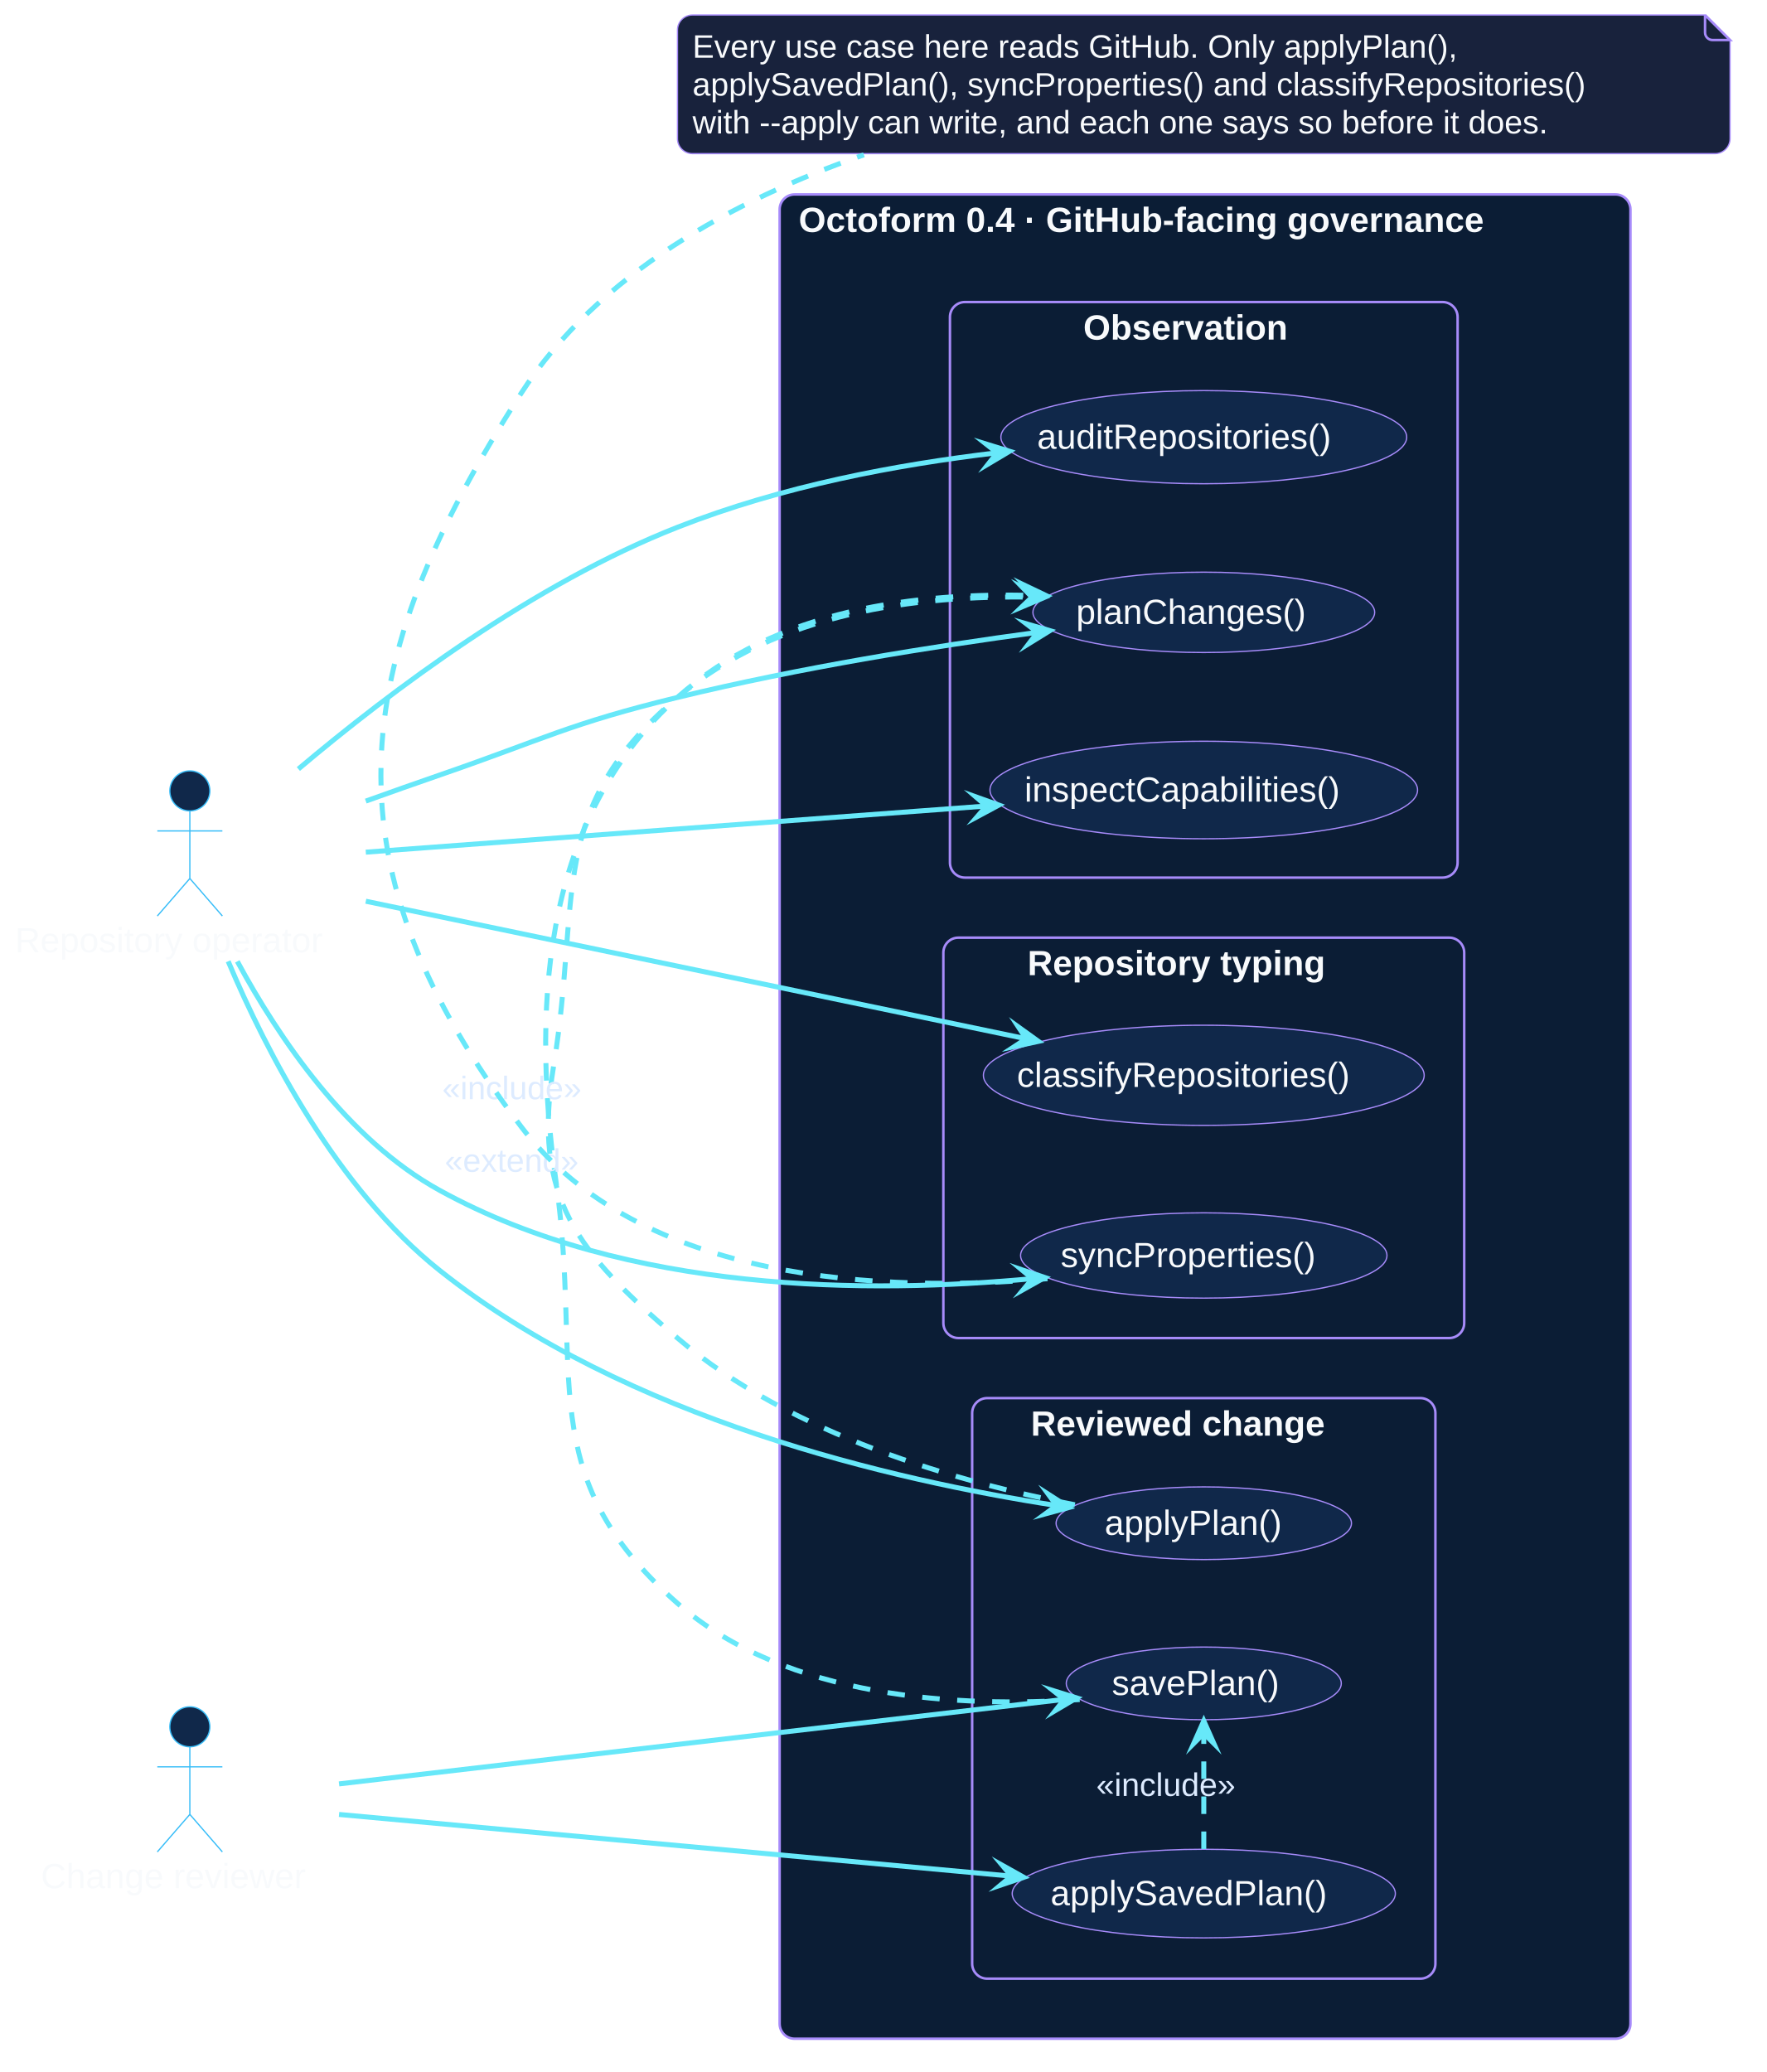
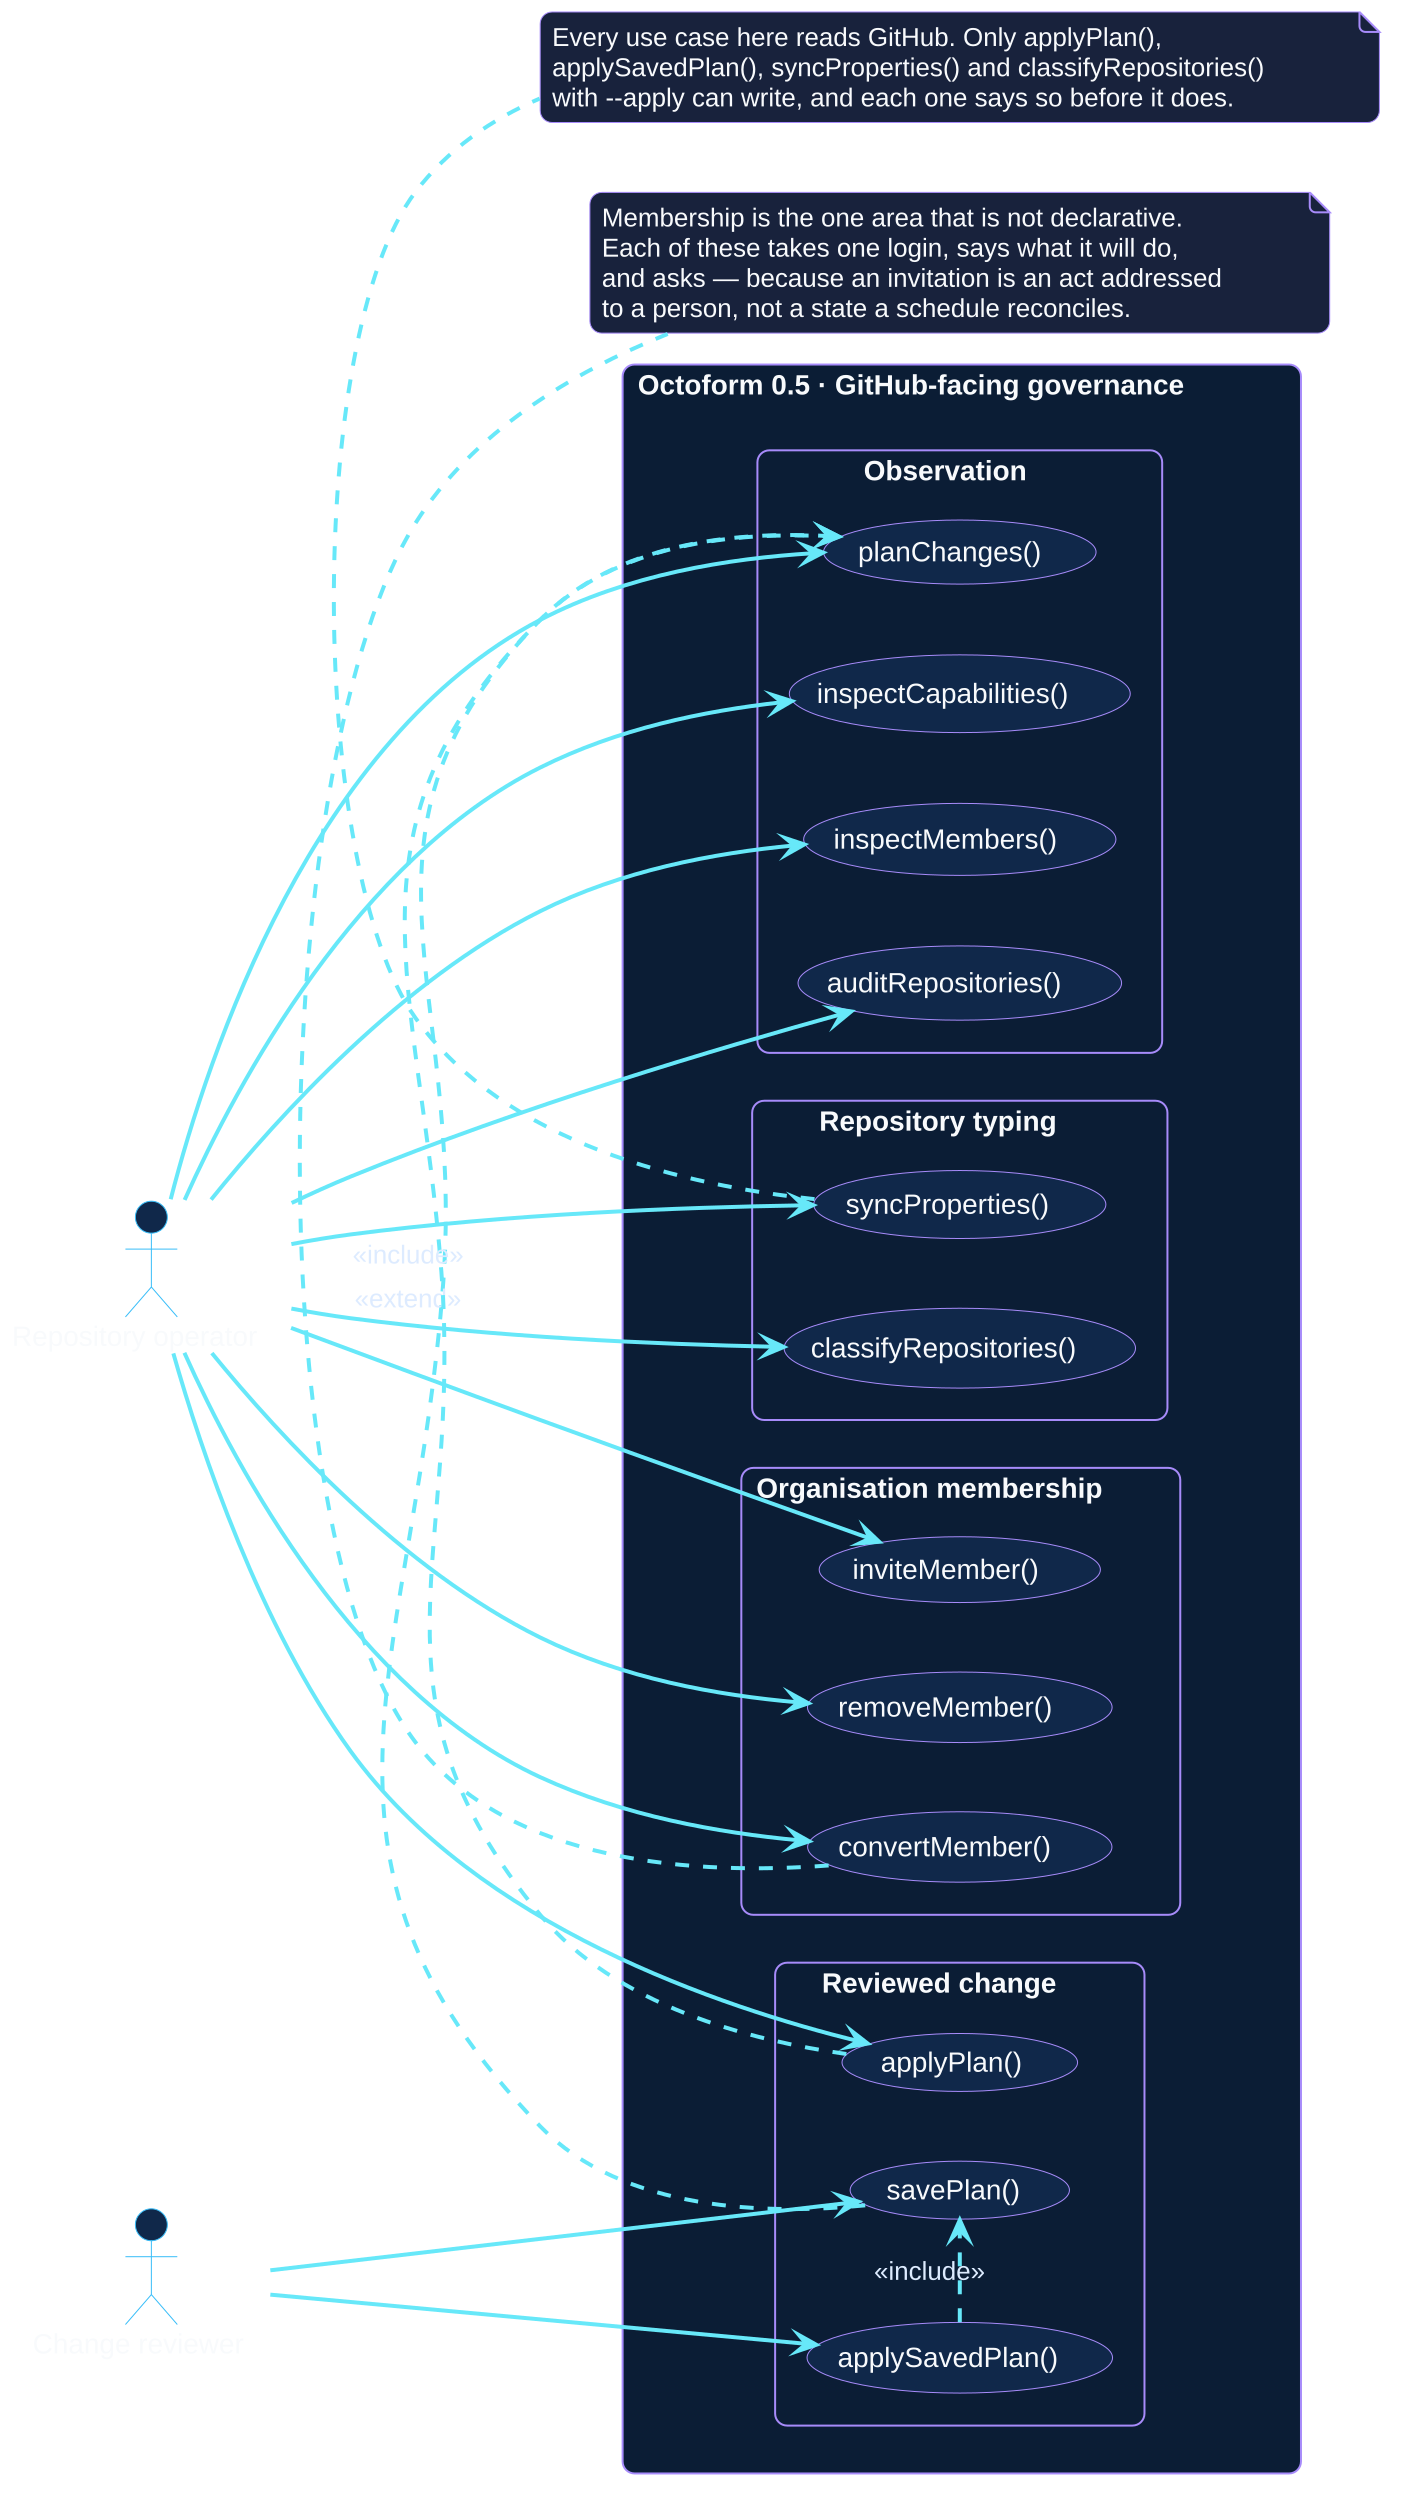
- <svg xmlns="http://www.w3.org/2000/svg" contentStyleType="text/css" data-diagram-type="DESCRIPTION" height="828px" preserveAspectRatio="none" style="width:706px;height:828px;" version="1.1" viewBox="0 0 706 828" width="706px" zoomAndPan="magnify">
+ <svg xmlns="http://www.w3.org/2000/svg" contentStyleType="text/css" data-diagram-type="DESCRIPTION" height="1253px" preserveAspectRatio="none" style="width:706px;height:1253px;" version="1.1" viewBox="0 0 706 1253" width="706px" zoomAndPan="magnify">
  <defs />
  <g>
-     <g class="cluster" data-qualified-name="Octoform 0.4 . GitHub-facing governance" data-source-line="7" id="ent0003">
-       <rect fill="#0B1D35" height="737" rx="6" ry="6" style="stroke:#A78BFA;stroke-width:1;" width="340" x="311.55" y="77.7" />
-       <text fill="#F8FAFC" font-family="Arial" font-size="14" font-weight="700" lengthAdjust="spacing" textLength="324.789" x="319.156" y="92.695">Octoform 0.4 · GitHub-facing governance</text>
+     <g class="cluster" data-qualified-name="Octoform 0.5 . GitHub-facing governance" data-source-line="7" id="ent0003">
+       <rect fill="#0B1D35" height="1057" rx="6" ry="6" style="stroke:#A78BFA;stroke-width:1;" width="340" x="312.05" y="182.7" />
+       <text fill="#F8FAFC" font-family="Arial" font-size="14" font-weight="700" lengthAdjust="spacing" textLength="324.789" x="319.656" y="197.695">Octoform 0.5 · GitHub-facing governance</text>
    </g>
-     <g class="cluster" data-qualified-name="Octoform 0.4 . GitHub-facing governance.Observation" data-source-line="8" id="ent0004">
-       <rect fill="#0B1D35" height="230" rx="6" ry="6" style="stroke:#A78BFA;stroke-width:1;" width="202.87" x="379.61" y="120.7" />
-       <text fill="#F8FAFC" font-family="Arial" font-size="14" font-weight="700" lengthAdjust="spacing" textLength="96.305" x="432.893" y="135.695">Observation</text>
+     <g class="cluster" data-qualified-name="Octoform 0.5 . GitHub-facing governance.Observation" data-source-line="8" id="ent0004">
+       <rect fill="#0B1D35" height="302" rx="6" ry="6" style="stroke:#A78BFA;stroke-width:1;" width="202.87" x="379.61" y="225.7" />
+       <text fill="#F8FAFC" font-family="Arial" font-size="14" font-weight="700" lengthAdjust="spacing" textLength="96.305" x="432.893" y="240.695">Observation</text>
    </g>
-     <g class="cluster" data-qualified-name="Octoform 0.4 . GitHub-facing governance.Reviewed change" data-source-line="13" id="ent0008">
-       <rect fill="#0B1D35" height="232" rx="6" ry="6" style="stroke:#A78BFA;stroke-width:1;" width="185.12" x="388.49" y="558.7" />
-       <text fill="#F8FAFC" font-family="Arial" font-size="14" font-weight="700" lengthAdjust="spacing" textLength="138.216" x="411.942" y="573.695">Reviewed change</text>
+     <g class="cluster" data-qualified-name="Octoform 0.5 . GitHub-facing governance.Reviewed change" data-source-line="14" id="ent0009">
+       <rect fill="#0B1D35" height="232" rx="6" ry="6" style="stroke:#A78BFA;stroke-width:1;" width="185.12" x="388.49" y="983.7" />
+       <text fill="#F8FAFC" font-family="Arial" font-size="14" font-weight="700" lengthAdjust="spacing" textLength="138.216" x="411.942" y="998.695">Reviewed change</text>
    </g>
-     <g class="cluster" data-qualified-name="Octoform 0.4 . GitHub-facing governance.Repository typing" data-source-line="18" id="ent0012">
-       <rect fill="#0B1D35" height="160" rx="6" ry="6" style="stroke:#A78BFA;stroke-width:1;" width="208.14" x="376.98" y="374.7" />
-       <text fill="#F8FAFC" font-family="Arial" font-size="14" font-weight="700" lengthAdjust="spacing" textLength="140.889" x="410.606" y="389.695">Repository typing</text>
+     <g class="cluster" data-qualified-name="Octoform 0.5 . GitHub-facing governance.Repository typing" data-source-line="19" id="ent0013">
+       <rect fill="#0B1D35" height="160" rx="6" ry="6" style="stroke:#A78BFA;stroke-width:1;" width="208.14" x="376.98" y="551.7" />
+       <text fill="#F8FAFC" font-family="Arial" font-size="14" font-weight="700" lengthAdjust="spacing" textLength="140.889" x="410.606" y="566.695">Repository typing</text>
    </g>
-     <g class="entity" data-qualified-name="Octoform 0.4 . GitHub-facing governance.Observation.Capabilities" data-source-line="9" id="ent0005">
-       <ellipse cx="481.046" cy="315.697" fill="#10284A" rx="85.436" ry="19.487" style="stroke:#A78BFA;stroke-width:0.5;" />
-       <text fill="#F8FAFC" font-family="Arial" font-size="14" lengthAdjust="spacing" textLength="143.329" x="409.382" y="320.346">inspectCapabilities()</text>
+     <g class="cluster" data-qualified-name="Octoform 0.5 . GitHub-facing governance.Organisation membership" data-source-line="23" id="ent0016">
+       <rect fill="#0B1D35" height="224" rx="6" ry="6" style="stroke:#A78BFA;stroke-width:1;" width="220" x="371.55" y="735.7" />
+       <text fill="#F8FAFC" font-family="Arial" font-size="14" font-weight="700" lengthAdjust="spacing" textLength="204.982" x="379.059" y="750.695">Organisation membership</text>
    </g>
-     <g class="entity" data-qualified-name="Octoform 0.4 . GitHub-facing governance.Observation.Audit" data-source-line="10" id="ent0006">
-       <ellipse cx="481.055" cy="174.697" fill="#10284A" rx="81.085" ry="18.617" style="stroke:#A78BFA;stroke-width:0.5;" />
-       <text fill="#F8FAFC" font-family="Arial" font-size="14" lengthAdjust="spacing" textLength="133.226" x="414.442" y="179.345">auditRepositories()</text>
+     <g class="entity" data-qualified-name="Octoform 0.5 . GitHub-facing governance.Observation.Capabilities" data-source-line="9" id="ent0005">
+       <ellipse cx="481.046" cy="347.697" fill="#10284A" rx="85.436" ry="19.487" style="stroke:#A78BFA;stroke-width:0.5;" />
+       <text fill="#F8FAFC" font-family="Arial" font-size="14" lengthAdjust="spacing" textLength="143.329" x="409.382" y="352.346">inspectCapabilities()</text>
    </g>
-     <g class="entity" data-qualified-name="Octoform 0.4 . GitHub-facing governance.Observation.Plan" data-source-line="11" id="ent0007">
-       <ellipse cx="481.054" cy="244.699" fill="#10284A" rx="68.294" ry="16.059" style="stroke:#A78BFA;stroke-width:0.5;" />
-       <text fill="#F8FAFC" font-family="Arial" font-size="14" lengthAdjust="spacing" textLength="102.047" x="430.031" y="249.347">planChanges()</text>
+     <g class="entity" data-qualified-name="Octoform 0.5 . GitHub-facing governance.Observation.Members" data-source-line="10" id="ent0006">
+       <ellipse cx="481.046" cy="420.701" fill="#10284A" rx="78.256" ry="18.051" style="stroke:#A78BFA;stroke-width:0.5;" />
+       <text fill="#F8FAFC" font-family="Arial" font-size="14" lengthAdjust="spacing" textLength="126.547" x="417.772" y="425.35">inspectMembers()</text>
    </g>
-     <g class="entity" data-qualified-name="Octoform 0.4 . GitHub-facing governance.Reviewed change.Save" data-source-line="14" id="ent0009">
-       <ellipse cx="481.048" cy="672.704" fill="#10284A" rx="54.958" ry="14.524" style="stroke:#A78BFA;stroke-width:0.5;" />
-       <text fill="#F8FAFC" font-family="Arial" font-size="14" lengthAdjust="spacing" textLength="73.48" x="444.308" y="677.352">savePlan()</text>
+     <g class="entity" data-qualified-name="Octoform 0.5 . GitHub-facing governance.Observation.Audit" data-source-line="11" id="ent0007">
+       <ellipse cx="481.055" cy="492.697" fill="#10284A" rx="81.085" ry="18.617" style="stroke:#A78BFA;stroke-width:0.5;" />
+       <text fill="#F8FAFC" font-family="Arial" font-size="14" lengthAdjust="spacing" textLength="133.226" x="414.442" y="497.345">auditRepositories()</text>
    </g>
-     <g class="entity" data-qualified-name="Octoform 0.4 . GitHub-facing governance.Reviewed change.Apply" data-source-line="15" id="ent0010">
-       <ellipse cx="481.048" cy="608.704" fill="#10284A" rx="59.028" ry="14.524" style="stroke:#A78BFA;stroke-width:0.5;" />
-       <text fill="#F8FAFC" font-family="Arial" font-size="14" lengthAdjust="spacing" textLength="79.235" x="441.43" y="613.352">applyPlan()</text>
+     <g class="entity" data-qualified-name="Octoform 0.5 . GitHub-facing governance.Observation.Plan" data-source-line="12" id="ent0008">
+       <ellipse cx="481.054" cy="276.699" fill="#10284A" rx="68.294" ry="16.059" style="stroke:#A78BFA;stroke-width:0.5;" />
+       <text fill="#F8FAFC" font-family="Arial" font-size="14" lengthAdjust="spacing" textLength="102.047" x="430.031" y="281.347">planChanges()</text>
    </g>
-     <g class="entity" data-qualified-name="Octoform 0.4 . GitHub-facing governance.Reviewed change.ApplySaved" data-source-line="16" id="ent0011">
-       <ellipse cx="481.047" cy="756.701" fill="#10284A" rx="76.557" ry="17.711" style="stroke:#A78BFA;stroke-width:0.5;" />
-       <text fill="#F8FAFC" font-family="Arial" font-size="14" lengthAdjust="spacing" textLength="122.486" x="419.804" y="761.35">applySavedPlan()</text>
+     <g class="entity" data-qualified-name="Octoform 0.5 . GitHub-facing governance.Reviewed change.Save" data-source-line="15" id="ent0010">
+       <ellipse cx="481.048" cy="1097.704" fill="#10284A" rx="54.958" ry="14.524" style="stroke:#A78BFA;stroke-width:0.5;" />
+       <text fill="#F8FAFC" font-family="Arial" font-size="14" lengthAdjust="spacing" textLength="73.48" x="444.308" y="1102.352">savePlan()</text>
    </g>
-     <g class="entity" data-qualified-name="Octoform 0.4 . GitHub-facing governance.Repository typing.Classify" data-source-line="19" id="ent0013">
-       <ellipse cx="481.053" cy="429.705" fill="#10284A" rx="88.073" ry="20.015" style="stroke:#A78BFA;stroke-width:0.5;" />
-       <text fill="#F8FAFC" font-family="Arial" font-size="14" lengthAdjust="spacing" textLength="149.365" x="406.37" y="434.353">classifyRepositories()</text>
+     <g class="entity" data-qualified-name="Octoform 0.5 . GitHub-facing governance.Reviewed change.Apply" data-source-line="16" id="ent0011">
+       <ellipse cx="481.048" cy="1033.704" fill="#10284A" rx="59.028" ry="14.524" style="stroke:#A78BFA;stroke-width:0.5;" />
+       <text fill="#F8FAFC" font-family="Arial" font-size="14" lengthAdjust="spacing" textLength="79.235" x="441.43" y="1038.352">applyPlan()</text>
    </g>
-     <g class="entity" data-qualified-name="Octoform 0.4 . GitHub-facing governance.Repository typing.Properties" data-source-line="20" id="ent0014">
-       <ellipse cx="481.048" cy="501.704" fill="#10284A" rx="73.218" ry="17.044" style="stroke:#A78BFA;stroke-width:0.5;" />
-       <text fill="#F8FAFC" font-family="Arial" font-size="14" lengthAdjust="spacing" textLength="114.379" x="423.858" y="506.352">syncProperties()</text>
+     <g class="entity" data-qualified-name="Octoform 0.5 . GitHub-facing governance.Reviewed change.ApplySaved" data-source-line="17" id="ent0012">
+       <ellipse cx="481.047" cy="1181.701" fill="#10284A" rx="76.557" ry="17.711" style="stroke:#A78BFA;stroke-width:0.5;" />
+       <text fill="#F8FAFC" font-family="Arial" font-size="14" lengthAdjust="spacing" textLength="122.486" x="419.804" y="1186.35">applySavedPlan()</text>
+     </g>
+     <g class="entity" data-qualified-name="Octoform 0.5 . GitHub-facing governance.Repository typing.Classify" data-source-line="20" id="ent0014">
+       <ellipse cx="481.053" cy="675.705" fill="#10284A" rx="88.073" ry="20.015" style="stroke:#A78BFA;stroke-width:0.5;" />
+       <text fill="#F8FAFC" font-family="Arial" font-size="14" lengthAdjust="spacing" textLength="149.365" x="406.37" y="680.353">classifyRepositories()</text>
+     </g>
+     <g class="entity" data-qualified-name="Octoform 0.5 . GitHub-facing governance.Repository typing.Properties" data-source-line="21" id="ent0015">
+       <ellipse cx="481.048" cy="603.704" fill="#10284A" rx="73.218" ry="17.044" style="stroke:#A78BFA;stroke-width:0.5;" />
+       <text fill="#F8FAFC" font-family="Arial" font-size="14" lengthAdjust="spacing" textLength="114.379" x="423.858" y="608.352">syncProperties()</text>
+     </g>
+     <g class="entity" data-qualified-name="Octoform 0.5 . GitHub-facing governance.Organisation membership.Invite" data-source-line="24" id="ent0017">
+       <ellipse cx="481.046" cy="786.703" fill="#10284A" rx="70.466" ry="16.493" style="stroke:#A78BFA;stroke-width:0.5;" />
+       <text fill="#F8FAFC" font-family="Arial" font-size="14" lengthAdjust="spacing" textLength="107.55" x="427.271" y="791.352">inviteMember()</text>
+     </g>
+     <g class="entity" data-qualified-name="Octoform 0.5 . GitHub-facing governance.Organisation membership.Remove" data-source-line="25" id="ent0018">
+       <ellipse cx="481.047" cy="855.699" fill="#10284A" rx="76.347" ry="17.669" style="stroke:#A78BFA;stroke-width:0.5;" />
+       <text fill="#F8FAFC" font-family="Arial" font-size="14" lengthAdjust="spacing" textLength="121.981" x="420.056" y="860.348">removeMember()</text>
+     </g>
+     <g class="entity" data-qualified-name="Octoform 0.5 . GitHub-facing governance.Organisation membership.Convert" data-source-line="26" id="ent0019">
+       <ellipse cx="481.047" cy="925.703" fill="#10284A" rx="76.267" ry="17.653" style="stroke:#A78BFA;stroke-width:0.5;" />
+       <text fill="#F8FAFC" font-family="Arial" font-size="14" lengthAdjust="spacing" textLength="121.789" x="420.153" y="930.352">convertMember()</text>
    </g>
    <g class="entity" data-qualified-name="Operator" data-source-line="4" id="ent0001">
-       <ellipse cx="75.867" cy="316.05" fill="#10284A" rx="8" ry="8" style="stroke:#38BDF8;stroke-width:0.5;" />
-       <path d="M75.867,324.05 L75.867,351.05 M62.867,332.05 L88.867,332.05 M75.867,351.05 L62.867,366.05 M75.867,351.05 L88.867,366.05" fill="none" style="stroke:#38BDF8;stroke-width:0.5;" />
-       <text fill="#F8FAFC" font-family="Arial" font-size="14" lengthAdjust="spacing" textLength="139.733" x="6" y="380.545">Repository operator</text>
+       <ellipse cx="75.867" cy="610.05" fill="#10284A" rx="8" ry="8" style="stroke:#38BDF8;stroke-width:0.5;" />
+       <path d="M75.867,618.05 L75.867,645.05 M62.867,626.05 L88.867,626.05 M75.867,645.05 L62.867,660.05 M75.867,645.05 L88.867,660.05" fill="none" style="stroke:#38BDF8;stroke-width:0.5;" />
+       <text fill="#F8FAFC" font-family="Arial" font-size="14" lengthAdjust="spacing" textLength="139.733" x="6" y="674.545">Repository operator</text>
    </g>
    <g class="entity" data-qualified-name="Reviewer" data-source-line="5" id="ent0002">
-       <ellipse cx="75.864" cy="690.05" fill="#10284A" rx="8" ry="8" style="stroke:#38BDF8;stroke-width:0.5;" />
-       <path d="M75.864,698.05 L75.864,725.05 M62.864,706.05 L88.864,706.05 M75.864,725.05 L62.864,740.05 M75.864,725.05 L88.864,740.05" fill="none" style="stroke:#38BDF8;stroke-width:0.5;" />
-       <text fill="#F8FAFC" font-family="Arial" font-size="14" lengthAdjust="spacing" textLength="119.027" x="16.35" y="754.545">Change reviewer</text>
+       <ellipse cx="75.864" cy="1115.05" fill="#10284A" rx="8" ry="8" style="stroke:#38BDF8;stroke-width:0.5;" />
+       <path d="M75.864,1123.05 L75.864,1150.05 M62.864,1131.05 L88.864,1131.05 M75.864,1150.05 L62.864,1165.05 M75.864,1150.05 L88.864,1165.05" fill="none" style="stroke:#38BDF8;stroke-width:0.5;" />
+       <text fill="#F8FAFC" font-family="Arial" font-size="14" lengthAdjust="spacing" textLength="119.027" x="16.35" y="1179.545">Change reviewer</text>
    </g>
-     <g class="entity" data-qualified-name="GMN26" data-source-line="38" id="ent0027">
+     <g class="entity" data-qualified-name="GMN35" data-source-line="48" id="ent0036">
      <path d="M270.73,12 L270.73,55.398 A6,6 0 0 0 276.73,61.398 L685.359,61.398 A6,6 0 0 0 691.359,55.398 L691.359,16 L681.359,6 L276.73,6 A6,6 0 0 0 270.73,12" fill="#18223C" style="stroke:#A78BFA;stroke-width:0.5;" />
      <path d="M681.359,6 L681.359,13 A3,3 0 0 0 684.359,16 L691.359,16 L681.359,6" fill="#18223C" style="stroke:#A78BFA;stroke-width:1;" />
      <text fill="#F8FAFC" font-family="Arial" font-size="13" lengthAdjust="spacing" textLength="341.345" x="276.73" y="23.067">Every use case here reads GitHub. Only applyPlan(),</text>
      <text fill="#F8FAFC" font-family="Arial" font-size="13" lengthAdjust="spacing" textLength="399.629" x="276.73" y="38.2">applySavedPlan(), syncProperties() and classifyRepositories()</text>
      <text fill="#F8FAFC" font-family="Arial" font-size="13" lengthAdjust="spacing" textLength="388.235" x="276.73" y="53.333">with --apply can write, and each one says so before it does.</text>
    </g>
-     <g class="link" data-entity-1="ent0001" data-entity-2="ent0005" data-link-type="dependency" data-source-line="24" id="lnk15">
-       <path d="M146.18,340.54 C216.42,335.32 320.054,327.601 394.184,322.091" fill="none" id="Operator-to-Capabilities" style="stroke:#67E8F9;stroke-width:2;" />
-       <polygon fill="#67E8F9" points="399.17,321.72,389.898,318.398,394.184,322.091,390.491,326.376,399.17,321.72" style="stroke:#67E8F9;stroke-width:2;stroke-linejoin:miter;stroke-miterlimit:10;" />
+     <g class="entity" data-qualified-name="GMN38" data-source-line="54" id="ent0039">
+       <path d="M295.65,102.43 L295.65,160.961 A6,6 0 0 0 301.65,166.961 L660.45,166.961 A6,6 0 0 0 666.45,160.961 L666.45,106.43 L656.45,96.43 L301.65,96.43 A6,6 0 0 0 295.65,102.43" fill="#18223C" style="stroke:#A78BFA;stroke-width:0.5;" />
+       <path d="M656.45,96.43 L656.45,103.43 A3,3 0 0 0 659.45,106.43 L666.45,106.43 L656.45,96.43" fill="#18223C" style="stroke:#A78BFA;stroke-width:1;" />
+       <text fill="#F8FAFC" font-family="Arial" font-size="13" lengthAdjust="spacing" textLength="333.487" x="301.65" y="113.497">Membership is the one area that is not declarative.</text>
+       <text fill="#F8FAFC" font-family="Arial" font-size="13" lengthAdjust="spacing" textLength="328.536" x="301.65" y="128.63">Each of these takes one login, says what it will do,</text>
+       <text fill="#F8FAFC" font-family="Arial" font-size="13" lengthAdjust="spacing" textLength="349.8" x="301.65" y="143.762">and asks — because an invitation is an act addressed</text>
+       <text fill="#F8FAFC" font-family="Arial" font-size="13" lengthAdjust="spacing" textLength="301.139" x="301.65" y="158.895">to a person, not a state a schedule reconciles.</text>
    </g>
-     <g class="link" data-entity-1="ent0001" data-entity-2="ent0006" data-link-type="dependency" data-source-line="25" id="lnk16">
-       <path d="M119.23,307.31 C156.38,275.96 213.28,233.27 270.73,210.7 C312.95,194.12 357.955,185.752 398.475,180.922" fill="none" id="Operator-to-Audit" style="stroke:#67E8F9;stroke-width:2;" />
-       <polygon fill="#67E8F9" points="403.44,180.33,394.03,177.423,398.475,180.922,394.977,185.367,403.44,180.33" style="stroke:#67E8F9;stroke-width:2;stroke-linejoin:miter;stroke-miterlimit:10;" />
+     <g class="link" data-entity-1="ent0001" data-entity-2="ent0005" data-link-type="dependency" data-source-line="30" id="lnk20">
+       <path d="M92.53,601.4 C119.11,542.19 179.22,430.48 270.73,384.7 C309.59,365.26 352.021,356.426 391.881,351.966" fill="none" id="Operator-to-Capabilities" style="stroke:#67E8F9;stroke-width:2;" />
+       <polygon fill="#67E8F9" points="396.85,351.41,387.461,348.436,391.881,351.966,388.351,356.386,396.85,351.41" style="stroke:#67E8F9;stroke-width:2;stroke-linejoin:miter;stroke-miterlimit:10;" />
    </g>
-     <g class="link" data-entity-1="ent0001" data-entity-2="ent0007" data-link-type="dependency" data-source-line="26" id="lnk17">
-       <path d="M146.17,320.13 C156.08,316.57 166.15,313.01 175.73,309.7 C217.72,295.21 227.57,289.18 270.73,278.7 C320.28,266.67 372.525,258.37 414.605,252.68" fill="none" id="Operator-to-Plan" style="stroke:#67E8F9;stroke-width:2;" />
-       <polygon fill="#67E8F9" points="419.56,252.01,410.105,249.252,414.605,252.68,411.177,257.18,419.56,252.01" style="stroke:#67E8F9;stroke-width:2;stroke-linejoin:miter;stroke-miterlimit:10;" />
+     <g class="link" data-entity-1="ent0001" data-entity-2="ent0006" data-link-type="dependency" data-source-line="31" id="lnk21">
+       <path d="M105.8,601.25 C140.16,558.6 201.59,491.25 270.73,456.7 C311.63,436.26 357.043,427.657 398.133,423.717" fill="none" id="Operator-to-Members" style="stroke:#67E8F9;stroke-width:2;" />
+       <polygon fill="#67E8F9" points="403.11,423.24,393.769,420.117,398.133,423.717,394.533,428.081,403.11,423.24" style="stroke:#67E8F9;stroke-width:2;stroke-linejoin:miter;stroke-miterlimit:10;" />
    </g>
-     <g class="link" data-entity-1="ent0001" data-entity-2="ent0010" data-link-type="dependency" data-source-line="27" id="lnk18">
-       <path d="M91.18,384.15 C106.69,420.85 134.85,475.2 175.73,507.7 C250.57,567.19 357.029,591.555 422.239,601.645" fill="none" id="Operator-to-Apply" style="stroke:#67E8F9;stroke-width:2;" />
-       <polygon fill="#67E8F9" points="427.18,602.41,418.897,597.081,422.239,601.645,417.674,604.987,427.18,602.41" style="stroke:#67E8F9;stroke-width:2;stroke-linejoin:miter;stroke-miterlimit:10;" />
+     <g class="link" data-entity-1="ent0001" data-entity-2="ent0007" data-link-type="dependency" data-source-line="32" id="lnk22">
+       <path d="M146.17,602.91 C155.98,598.22 166.03,593.67 175.73,589.7 C261.57,554.58 360.321,525.284 421.811,508.264" fill="none" id="Operator-to-Audit" style="stroke:#67E8F9;stroke-width:2;" />
+       <polygon fill="#67E8F9" points="426.63,506.93,416.889,505.476,421.811,508.264,419.023,513.186,426.63,506.93" style="stroke:#67E8F9;stroke-width:2;stroke-linejoin:miter;stroke-miterlimit:10;" />
    </g>
-     <g class="link" data-entity-1="ent0001" data-entity-2="ent0013" data-link-type="dependency" data-source-line="28" id="lnk19">
-       <path d="M146.18,360.14 C221.6,375.85 336.365,399.76 410.075,415.12" fill="none" id="Operator-to-Classify" style="stroke:#67E8F9;stroke-width:2;" />
-       <polygon fill="#67E8F9" points="414.97,416.14,406.975,410.388,410.075,415.12,405.343,418.22,414.97,416.14" style="stroke:#67E8F9;stroke-width:2;stroke-linejoin:miter;stroke-miterlimit:10;" />
+     <g class="link" data-entity-1="ent0001" data-entity-2="ent0008" data-link-type="dependency" data-source-line="33" id="lnk23">
+       <path d="M85.55,601.06 C104.44,527.65 157,370.05 270.73,310.7 C314.47,287.88 364.78,279.943 407.55,277.263" fill="none" id="Operator-to-Plan" style="stroke:#67E8F9;stroke-width:2;" />
+       <polygon fill="#67E8F9" points="412.54,276.95,403.308,273.521,407.55,277.263,403.808,281.505,412.54,276.95" style="stroke:#67E8F9;stroke-width:2;stroke-linejoin:miter;stroke-miterlimit:10;" />
    </g>
-     <g class="link" data-entity-1="ent0001" data-entity-2="ent0014" data-link-type="dependency" data-source-line="29" id="lnk20">
-       <path d="M94.84,384.18 C111.3,414.64 138.72,455.34 175.73,475.7 C251,517.1 347.892,516.984 412.551,510.964" fill="none" id="Operator-to-Properties" style="stroke:#67E8F9;stroke-width:2;" />
-       <polygon fill="#67E8F9" points="417.53,510.5,408.198,507.351,412.551,510.964,408.94,515.317,417.53,510.5" style="stroke:#67E8F9;stroke-width:2;stroke-linejoin:miter;stroke-miterlimit:10;" />
+     <g class="link" data-entity-1="ent0001" data-entity-2="ent0011" data-link-type="dependency" data-source-line="34" id="lnk24">
+       <path d="M86.88,678.32 C101,727.84 130.24,814.8 175.73,877.7 C239.24,965.49 361.996,1006.19 430.046,1023.02" fill="none" id="Operator-to-Apply" style="stroke:#67E8F9;stroke-width:2;" />
+       <polygon fill="#67E8F9" points="434.9,1024.22,427.124,1018.176,430.046,1023.02,425.203,1025.942,434.9,1024.22" style="stroke:#67E8F9;stroke-width:2;stroke-linejoin:miter;stroke-miterlimit:10;" />
    </g>
-     <g class="link" data-entity-1="ent0002" data-entity-2="ent0009" data-link-type="dependency" data-source-line="30" id="lnk21">
-       <path d="M135.49,712.87 C214.99,703.6 350.634,687.789 425.284,679.089" fill="none" id="Reviewer-to-Save" style="stroke:#67E8F9;stroke-width:2;" />
-       <polygon fill="#67E8F9" points="430.25,678.51,420.848,675.579,425.284,679.089,421.774,683.525,430.25,678.51" style="stroke:#67E8F9;stroke-width:2;stroke-linejoin:miter;stroke-miterlimit:10;" />
+     <g class="link" data-entity-1="ent0001" data-entity-2="ent0014" data-link-type="dependency" data-source-line="35" id="lnk25">
+       <path d="M146.04,655.86 C155.96,657.75 166.08,659.44 175.73,660.7 C248.51,670.16 326.801,673.661 387.821,674.991" fill="none" id="Operator-to-Classify" style="stroke:#67E8F9;stroke-width:2;" />
+       <polygon fill="#67E8F9" points="392.82,675.1,383.909,670.905,387.821,674.991,383.735,678.903,392.82,675.1" style="stroke:#67E8F9;stroke-width:2;stroke-linejoin:miter;stroke-miterlimit:10;" />
    </g>
-     <g class="link" data-entity-1="ent0002" data-entity-2="ent0011" data-link-type="dependency" data-source-line="31" id="lnk22">
-       <path d="M135.49,725.08 C208,731.73 326.371,742.593 404.141,749.733" fill="none" id="Reviewer-to-ApplySaved" style="stroke:#67E8F9;stroke-width:2;" />
-       <polygon fill="#67E8F9" points="409.12,750.19,400.523,745.384,404.141,749.733,399.792,753.35,409.12,750.19" style="stroke:#67E8F9;stroke-width:2;stroke-linejoin:miter;stroke-miterlimit:10;" />
+     <g class="link" data-entity-1="ent0001" data-entity-2="ent0015" data-link-type="dependency" data-source-line="36" id="lnk26">
+       <path d="M146.04,623.54 C155.96,621.65 166.08,619.96 175.73,618.7 C254.55,608.45 340.671,605.155 402.511,604.105" fill="none" id="Operator-to-Properties" style="stroke:#67E8F9;stroke-width:2;" />
+       <polygon fill="#67E8F9" points="407.51,604.02,398.443,600.173,402.511,604.105,398.579,608.172,407.51,604.02" style="stroke:#67E8F9;stroke-width:2;stroke-linejoin:miter;stroke-miterlimit:10;" />
    </g>
-     <g class="link" data-entity-1="ent0009" data-entity-2="ent0007" data-link-type="dependency" data-source-line="33" id="lnk23">
-       <path d="M431.46,679.15 C384.42,682.37 314.58,679.21 270.73,640.7 C212.18,589.27 233.09,549.37 222.2,472.2 C211.3,394.94 220.02,324.21 270.73,278.7 C310.37,243.13 366.962,236.682 413.272,237.962" fill="none" id="Save-to-Plan" style="stroke:#67E8F9;stroke-width:2;stroke-dasharray:7,7;" />
-       <polygon fill="#67E8F9" points="418.27,238.1,409.384,233.853,413.272,237.962,409.163,241.85,418.27,238.1" style="stroke:#67E8F9;stroke-width:2;stroke-linejoin:miter;stroke-miterlimit:10;" />
-       <text fill="#DDEBFF" font-family="Arial" font-size="13" lengthAdjust="spacing" textLength="61.185" x="177.73" y="468.267">«extend»</text>
+     <g class="link" data-entity-1="ent0001" data-entity-2="ent0017" data-link-type="dependency" data-source-line="37" id="lnk27">
+       <path d="M145.88,665.55 C182.87,679.35 229.25,696.56 270.73,711.7 C329.84,733.27 393.829,756.095 435.939,771.065" fill="none" id="Operator-to-Invite" style="stroke:#67E8F9;stroke-width:2;" />
+       <polygon fill="#67E8F9" points="440.65,772.74,433.51,765.956,435.939,771.065,430.83,773.494,440.65,772.74" style="stroke:#67E8F9;stroke-width:2;stroke-linejoin:miter;stroke-miterlimit:10;" />
    </g>
-     <g class="link" data-entity-1="ent0010" data-entity-2="ent0007" data-link-type="dependency" data-source-line="34" id="lnk24">
-       <path d="M429.53,601.33 C383.41,592.44 316.22,573.52 270.73,534.7 C230.41,500.29 212.65,478.52 221.2,426.2 C232.36,357.95 218,323.44 270.73,278.7 C310.92,244.6 366.541,237.844 412.381,238.634" fill="none" id="Apply-to-Plan" style="stroke:#67E8F9;stroke-width:2;stroke-dasharray:7,7;" />
-       <polygon fill="#67E8F9" points="417.38,238.72,408.45,234.565,412.381,238.634,408.312,242.564,417.38,238.72" style="stroke:#67E8F9;stroke-width:2;stroke-linejoin:miter;stroke-miterlimit:10;" />
-       <text fill="#DDEBFF" font-family="Arial" font-size="13" lengthAdjust="spacing" textLength="63.007" x="176.73" y="439.267">«include»</text>
+     <g class="link" data-entity-1="ent0001" data-entity-2="ent0018" data-link-type="dependency" data-source-line="38" id="lnk28">
+       <path d="M106.18,678.16 C140.65,720.41 201.98,786.77 270.73,820.7 C312.36,841.24 358.739,849.602 400.159,853.242" fill="none" id="Operator-to-Remove" style="stroke:#67E8F9;stroke-width:2;" />
+       <polygon fill="#67E8F9" points="405.14,853.68,396.525,848.908,400.159,853.242,395.824,856.877,405.14,853.68" style="stroke:#67E8F9;stroke-width:2;stroke-linejoin:miter;stroke-miterlimit:10;" />
    </g>
-     <g class="link" data-entity-1="ent0011" data-entity-2="ent0009" data-link-type="dependency" data-source-line="35" id="lnk25">
-       <path d="M481.05,738.89 C481.05,723.67 481.05,707.02 481.05,692.68" fill="none" id="ApplySaved-to-Save" style="stroke:#67E8F9;stroke-width:2;stroke-dasharray:7,7;" />
-       <polygon fill="#67E8F9" points="481.05,687.68,477.05,696.68,481.05,692.68,485.05,696.68,481.05,687.68" style="stroke:#67E8F9;stroke-width:2;stroke-linejoin:miter;stroke-miterlimit:10;" />
-       <text fill="#DDEBFF" font-family="Arial" font-size="13" lengthAdjust="spacing" textLength="63.007" x="438.05" y="717.677">«include»</text>
+     <g class="link" data-entity-1="ent0001" data-entity-2="ent0019" data-link-type="dependency" data-source-line="39" id="lnk29">
+       <path d="M92.42,678.01 C118.85,737.13 178.76,848.21 270.73,890.7 C312.88,910.17 359.262,918.48 400.562,922.38" fill="none" id="Operator-to-Convert" style="stroke:#67E8F9;stroke-width:2;" />
+       <polygon fill="#67E8F9" points="405.54,922.85,396.956,918.022,400.562,922.38,396.204,925.986,405.54,922.85" style="stroke:#67E8F9;stroke-width:2;stroke-linejoin:miter;stroke-miterlimit:10;" />
    </g>
-     <g class="link" data-entity-1="ent0014" data-entity-2="ent0027" data-link-type="association" data-source-line="38" id="lnk28">
-       <path d="M418.59,510.98 C353.93,516.58 255.86,512.99 208.23,450.2 C129.54,346.45 137.65,266.63 208.23,157.2 C239.02,109.47 293.22,79.98 345.23,61.87" fill="none" id="Properties-GMN26" style="stroke:#67E8F9;stroke-width:2;stroke-dasharray:7,7;" />
+     <g class="link" data-entity-1="ent0002" data-entity-2="ent0010" data-link-type="dependency" data-source-line="40" id="lnk30">
+       <path d="M135.49,1137.87 C214.99,1128.6 350.634,1112.789 425.284,1104.089" fill="none" id="Reviewer-to-Save" style="stroke:#67E8F9;stroke-width:2;" />
+       <polygon fill="#67E8F9" points="430.25,1103.51,420.848,1100.579,425.284,1104.089,421.774,1108.525,430.25,1103.51" style="stroke:#67E8F9;stroke-width:2;stroke-linejoin:miter;stroke-miterlimit:10;" />
+     </g>
+     <g class="link" data-entity-1="ent0002" data-entity-2="ent0012" data-link-type="dependency" data-source-line="41" id="lnk31">
+       <path d="M135.49,1150.08 C208,1156.73 326.371,1167.593 404.141,1174.733" fill="none" id="Reviewer-to-ApplySaved" style="stroke:#67E8F9;stroke-width:2;" />
+       <polygon fill="#67E8F9" points="409.12,1175.19,400.523,1170.384,404.141,1174.733,399.792,1178.35,409.12,1175.19" style="stroke:#67E8F9;stroke-width:2;stroke-linejoin:miter;stroke-miterlimit:10;" />
+     </g>
+     <g class="link" data-entity-1="ent0010" data-entity-2="ent0008" data-link-type="dependency" data-source-line="43" id="lnk32">
+       <path d="M433.64,1105.31 C385.52,1110.08 312.35,1108.68 270.73,1065.7 C138.94,929.6 208.44,831.15 222.2,642.2 C233.02,493.69 166.23,416.77 270.73,310.7 C309.02,271.84 368.017,266.214 415.377,268.644" fill="none" id="Save-to-Plan" style="stroke:#67E8F9;stroke-width:2;stroke-dasharray:7,7;" />
+       <polygon fill="#67E8F9" points="420.37,268.9,411.587,264.444,415.377,268.644,411.177,272.434,420.37,268.9" style="stroke:#67E8F9;stroke-width:2;stroke-linejoin:miter;stroke-miterlimit:10;" />
+       <text fill="#DDEBFF" font-family="Arial" font-size="13" lengthAdjust="spacing" textLength="61.185" x="177.73" y="655.267">«extend»</text>
+     </g>
+     <g class="link" data-entity-1="ent0011" data-entity-2="ent0008" data-link-type="dependency" data-source-line="44" id="lnk33">
+       <path d="M424.19,1029.47 C375.84,1022.7 308.42,1005.13 270.73,959.7 C178.15,848.08 232.24,781.79 221.2,637.2 C210.03,490.85 167.03,414.57 270.73,310.7 C309.28,272.09 368.236,266.442 415.516,268.792" fill="none" id="Apply-to-Plan" style="stroke:#67E8F9;stroke-width:2;stroke-dasharray:7,7;" />
+       <polygon fill="#67E8F9" points="420.51,269.04,411.72,264.598,415.516,268.792,411.322,272.588,420.51,269.04" style="stroke:#67E8F9;stroke-width:2;stroke-linejoin:miter;stroke-miterlimit:10;" />
+       <text fill="#DDEBFF" font-family="Arial" font-size="13" lengthAdjust="spacing" textLength="63.007" x="176.73" y="633.267">«include»</text>
+     </g>
+     <g class="link" data-entity-1="ent0012" data-entity-2="ent0010" data-link-type="dependency" data-source-line="45" id="lnk34">
+       <path d="M481.05,1163.89 C481.05,1148.67 481.05,1132.02 481.05,1117.68" fill="none" id="ApplySaved-to-Save" style="stroke:#67E8F9;stroke-width:2;stroke-dasharray:7,7;" />
+       <polygon fill="#67E8F9" points="481.05,1112.68,477.05,1121.68,481.05,1117.68,485.05,1121.68,481.05,1112.68" style="stroke:#67E8F9;stroke-width:2;stroke-linejoin:miter;stroke-miterlimit:10;" />
+       <text fill="#DDEBFF" font-family="Arial" font-size="13" lengthAdjust="spacing" textLength="63.007" x="438.05" y="1142.677">«include»</text>
+     </g>
+     <g class="link" data-entity-1="ent0015" data-entity-2="ent0036" data-link-type="association" data-source-line="48" id="lnk37">
+       <path d="M408.23,601.01 C343.84,594.3 253.34,573.35 208.23,510.2 C154.76,435.34 152.64,169.5 208.23,96.2 C224.38,74.91 246.19,59.88 270.47,49.41" fill="none" id="Properties-GMN35" style="stroke:#67E8F9;stroke-width:2;stroke-dasharray:7,7;" />
+     </g>
+     <g class="link" data-entity-1="ent0019" data-entity-2="ent0039" data-link-type="association" data-source-line="54" id="lnk40">
+       <path d="M415.31,934.96 C350.67,939.87 255.09,934.98 208.23,873.2 C126.18,765.02 135.84,377.07 208.23,262.2 C236.79,216.89 285.89,186.97 334.65,167.37" fill="none" id="Convert-GMN38" style="stroke:#67E8F9;stroke-width:2;stroke-dasharray:7,7;" />
    </g>
  </g>
</svg>
